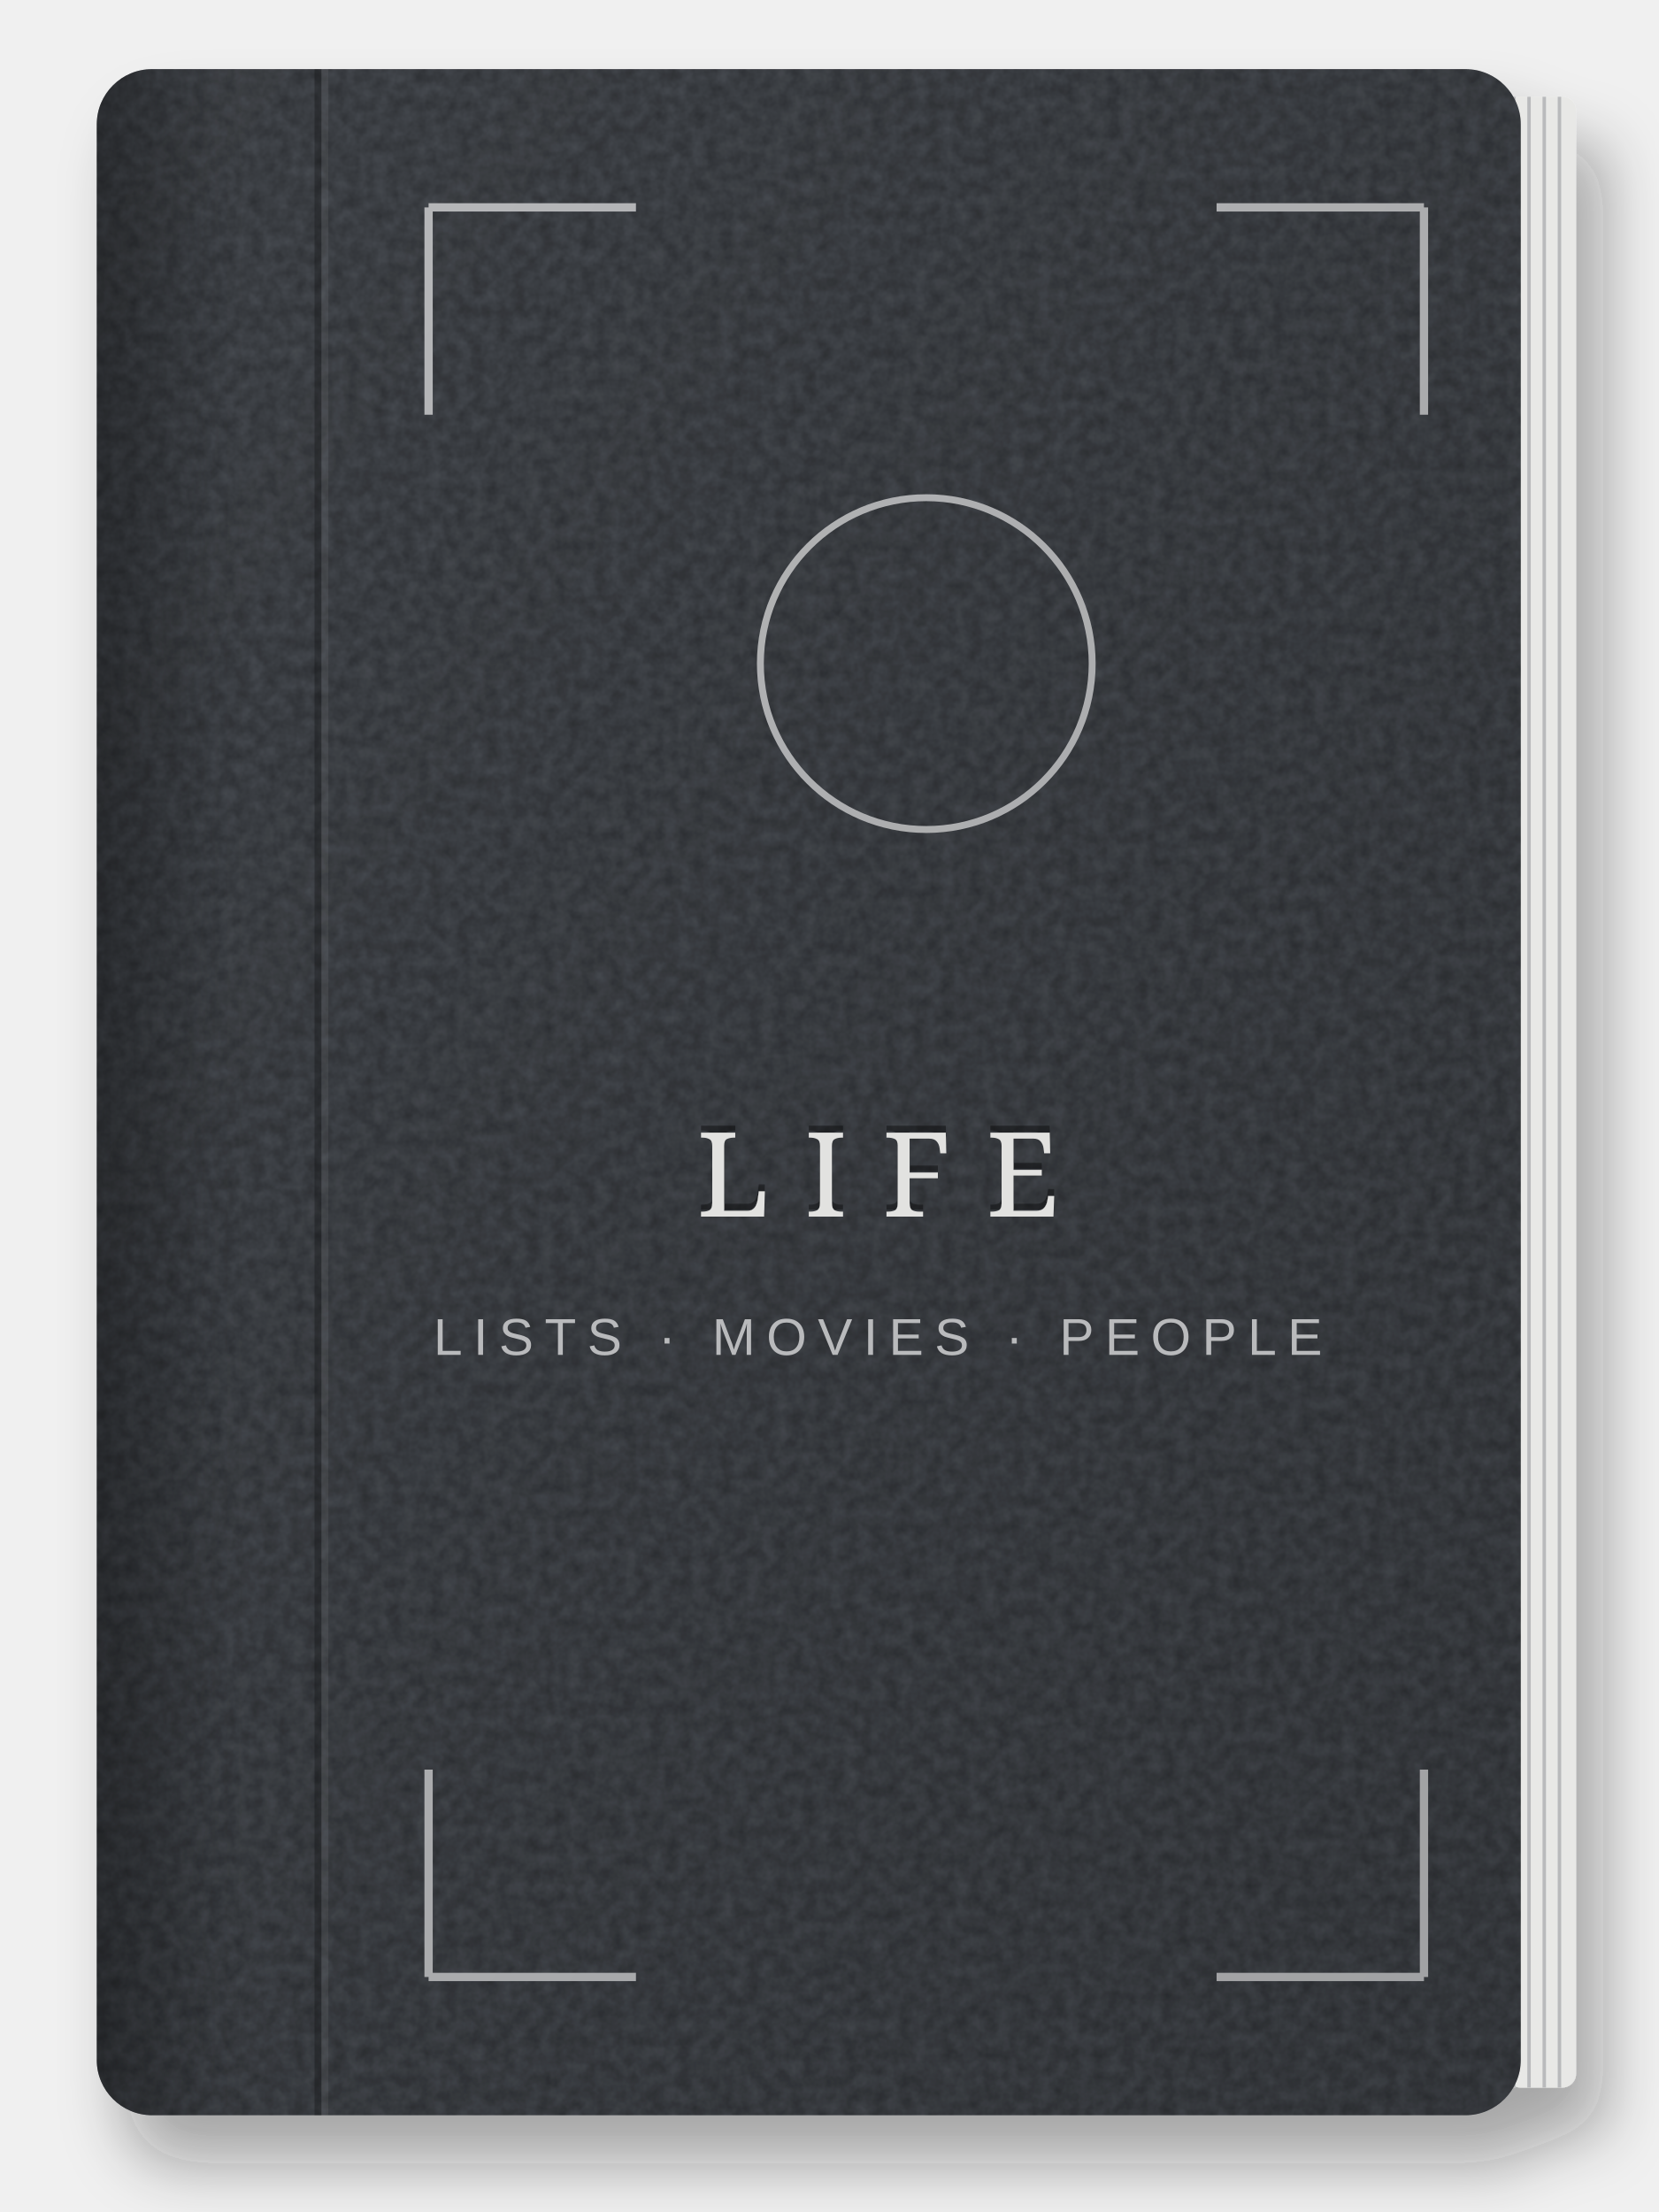
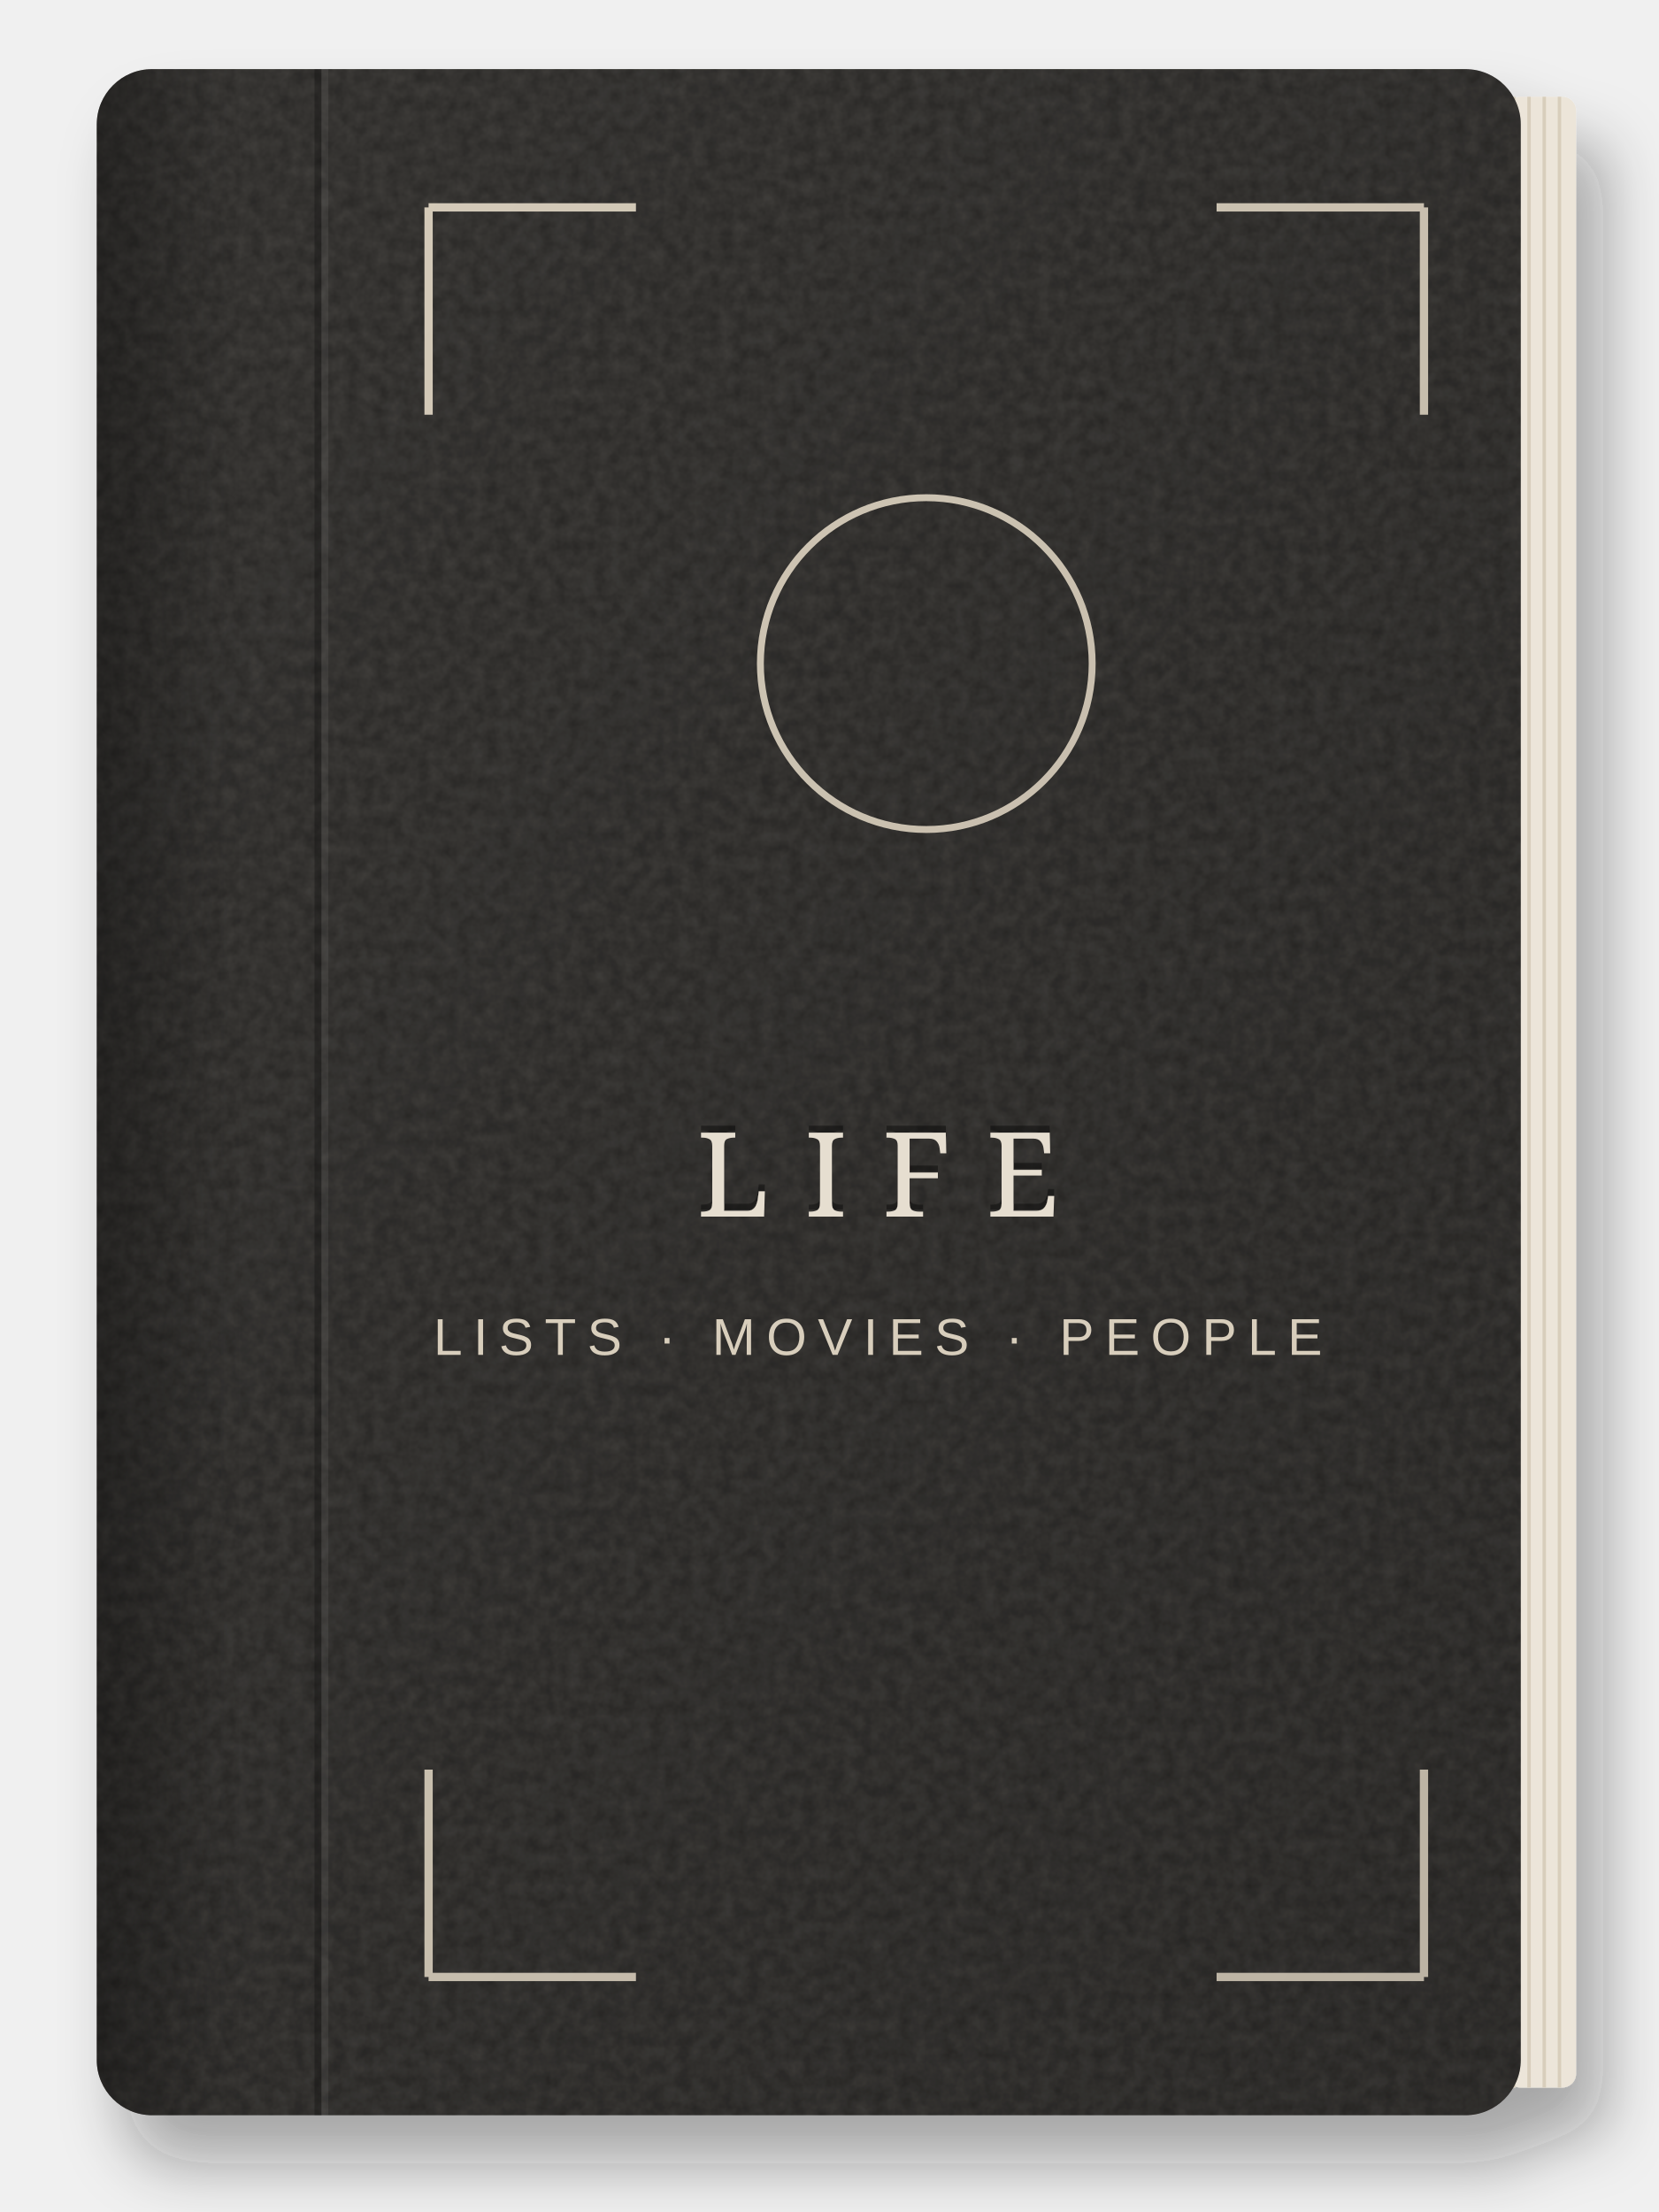
<svg xmlns="http://www.w3.org/2000/svg" viewBox="0 0 240 320" width="240" height="320">
  <defs>
    <filter id="s" x="-10%" y="-10%" width="125%" height="125%">
-       <feDropShadow dx="4" dy="7" stdDeviation="4.5" flood-color="#1a1b1e" flood-opacity=".35" />
+       <feDropShadow dx="4" dy="7" stdDeviation="4.5" flood-color="#1b1a18" flood-opacity=".35" />
    </filter>
    <filter id="g" x="0" y="0" width="100%" height="100%">
      <feTurbulence type="fractalNoise" baseFrequency="0.5" numOctaves="3" seed="7" result="n" />
      <feColorMatrix in="n" type="matrix" values="0 0 0 0 0  0 0 0 0 0  0 0 0 0 0  0 0 0 0.38 0" />
    </filter>
    <filter id="e" x="-5%" y="-20%" width="110%" height="150%">
      <feDropShadow dx="0" dy="1" stdDeviation="0" flood-color="#fff" flood-opacity=".12" />
      <feDropShadow dx="0" dy="-1" stdDeviation="0" flood-color="#000" flood-opacity=".4" />
    </filter>
    <linearGradient id="l" x1="0" y1="0" x2="1" y2="1">
      <stop offset="0" stop-color="#000" stop-opacity="0" />
      <stop offset="1" stop-color="#000" stop-opacity=".14" />
    </linearGradient>
    <linearGradient id="h" x1="0" y1="0" x2="1" y2="0">
      <stop offset="0" stop-color="#000" stop-opacity=".30" />
      <stop offset=".45" stop-color="#000" stop-opacity=".05" />
      <stop offset=".6" stop-color="#000" stop-opacity="0" />
      <stop offset="1" stop-color="#000" stop-opacity="0" />
    </linearGradient>
    <clipPath id="c">
      <rect x="14" y="10" width="206" height="296" rx="8" />
    </clipPath>
    <pattern id="dots" width="14" height="14" patternUnits="userSpaceOnUse">
-       <circle cx="7" cy="7" r="1.1" fill="#8A8C8F" />
+       <circle cx="7" cy="7" r="1.1" fill="#8E877C" />
    </pattern>
  </defs>
  <g filter="url(#s)">
-     <rect x="218" y="14" width="10" height="288" rx="2" fill="#E8E8E6" />
-     <path d="M219 14V302" stroke="#B9BABC" stroke-width=".5" transform="translate(0.0 0)" />
-     <path d="M219 14V302" stroke="#B9BABC" stroke-width=".5" transform="translate(2.2 0)" />
-     <path d="M219 14V302" stroke="#B9BABC" stroke-width=".5" transform="translate(4.4 0)" />
-     <path d="M219 14V302" stroke="#B9BABC" stroke-width=".5" transform="translate(6.6 0)" />
-     <rect x="14" y="10" width="206" height="296" rx="8" fill="#4A4D52" />
+     <rect x="218" y="14" width="10" height="288" rx="2" fill="#ECE5D9" />
+     <path d="M219 14V302" stroke="#D8CEBC" stroke-width=".5" transform="translate(0.0 0)" />
+     <path d="M219 14V302" stroke="#D8CEBC" stroke-width=".5" transform="translate(2.2 0)" />
+     <path d="M219 14V302" stroke="#D8CEBC" stroke-width=".5" transform="translate(4.4 0)" />
+     <path d="M219 14V302" stroke="#D8CEBC" stroke-width=".5" transform="translate(6.6 0)" />
+     <rect x="14" y="10" width="206" height="296" rx="8" fill="#43403C" />
  </g>
  <g clip-path="url(#c)">
    <rect x="14" y="10" width="206" height="296" filter="url(#g)" />
-     <path d="M62 30h30M62 30v30M206 30h-30M206 30v30M62 286h30M62 286v-30M206 286h-30M206 286v-30" stroke="#B9BABC" stroke-width="1.2" fill="none" />
-     <circle cx="134" cy="96" r="24" fill="none" stroke="#B9BABC" stroke-width="1" />
+     <path d="M62 30h30M62 30v30M206 30h-30M206 30v30M62 286h30M62 286v-30M206 286h-30M206 286v-30" stroke="#D8CEBC" stroke-width="1.2" fill="none" />
+     <circle cx="134" cy="96" r="24" fill="none" stroke="#D8CEBC" stroke-width="1" />
    <rect x="14" y="10" width="206" height="296" fill="url(#l)" />
    <rect x="14" y="10" width="36" height="296" fill="url(#h)" />
    <path d="M46 10V306" stroke="#000" stroke-opacity=".25" stroke-width="1" />
    <path d="M47 10V306" stroke="#fff" stroke-opacity=".06" stroke-width="1" />
  </g>
  <g filter="url(#e)">
-     <text x="127" y="176" text-anchor="middle" font-family="Georgia,serif" font-size="17" letter-spacing="5" fill="#E2E2E0">LIFE</text>
+     <text x="127" y="176" text-anchor="middle" font-family="Georgia,serif" font-size="17" letter-spacing="5" fill="#E6DED0">LIFE</text>
  </g>
-   <text x="127" y="196" text-anchor="middle" font-family="Arial,sans-serif" font-size="7.5" letter-spacing="1.6" fill="#B9BABC">LISTS · MOVIES · PEOPLE</text>
+   <text x="127" y="196" text-anchor="middle" font-family="Arial,sans-serif" font-size="7.5" letter-spacing="1.6" fill="#D8CEBC">LISTS · MOVIES · PEOPLE</text>
</svg>
